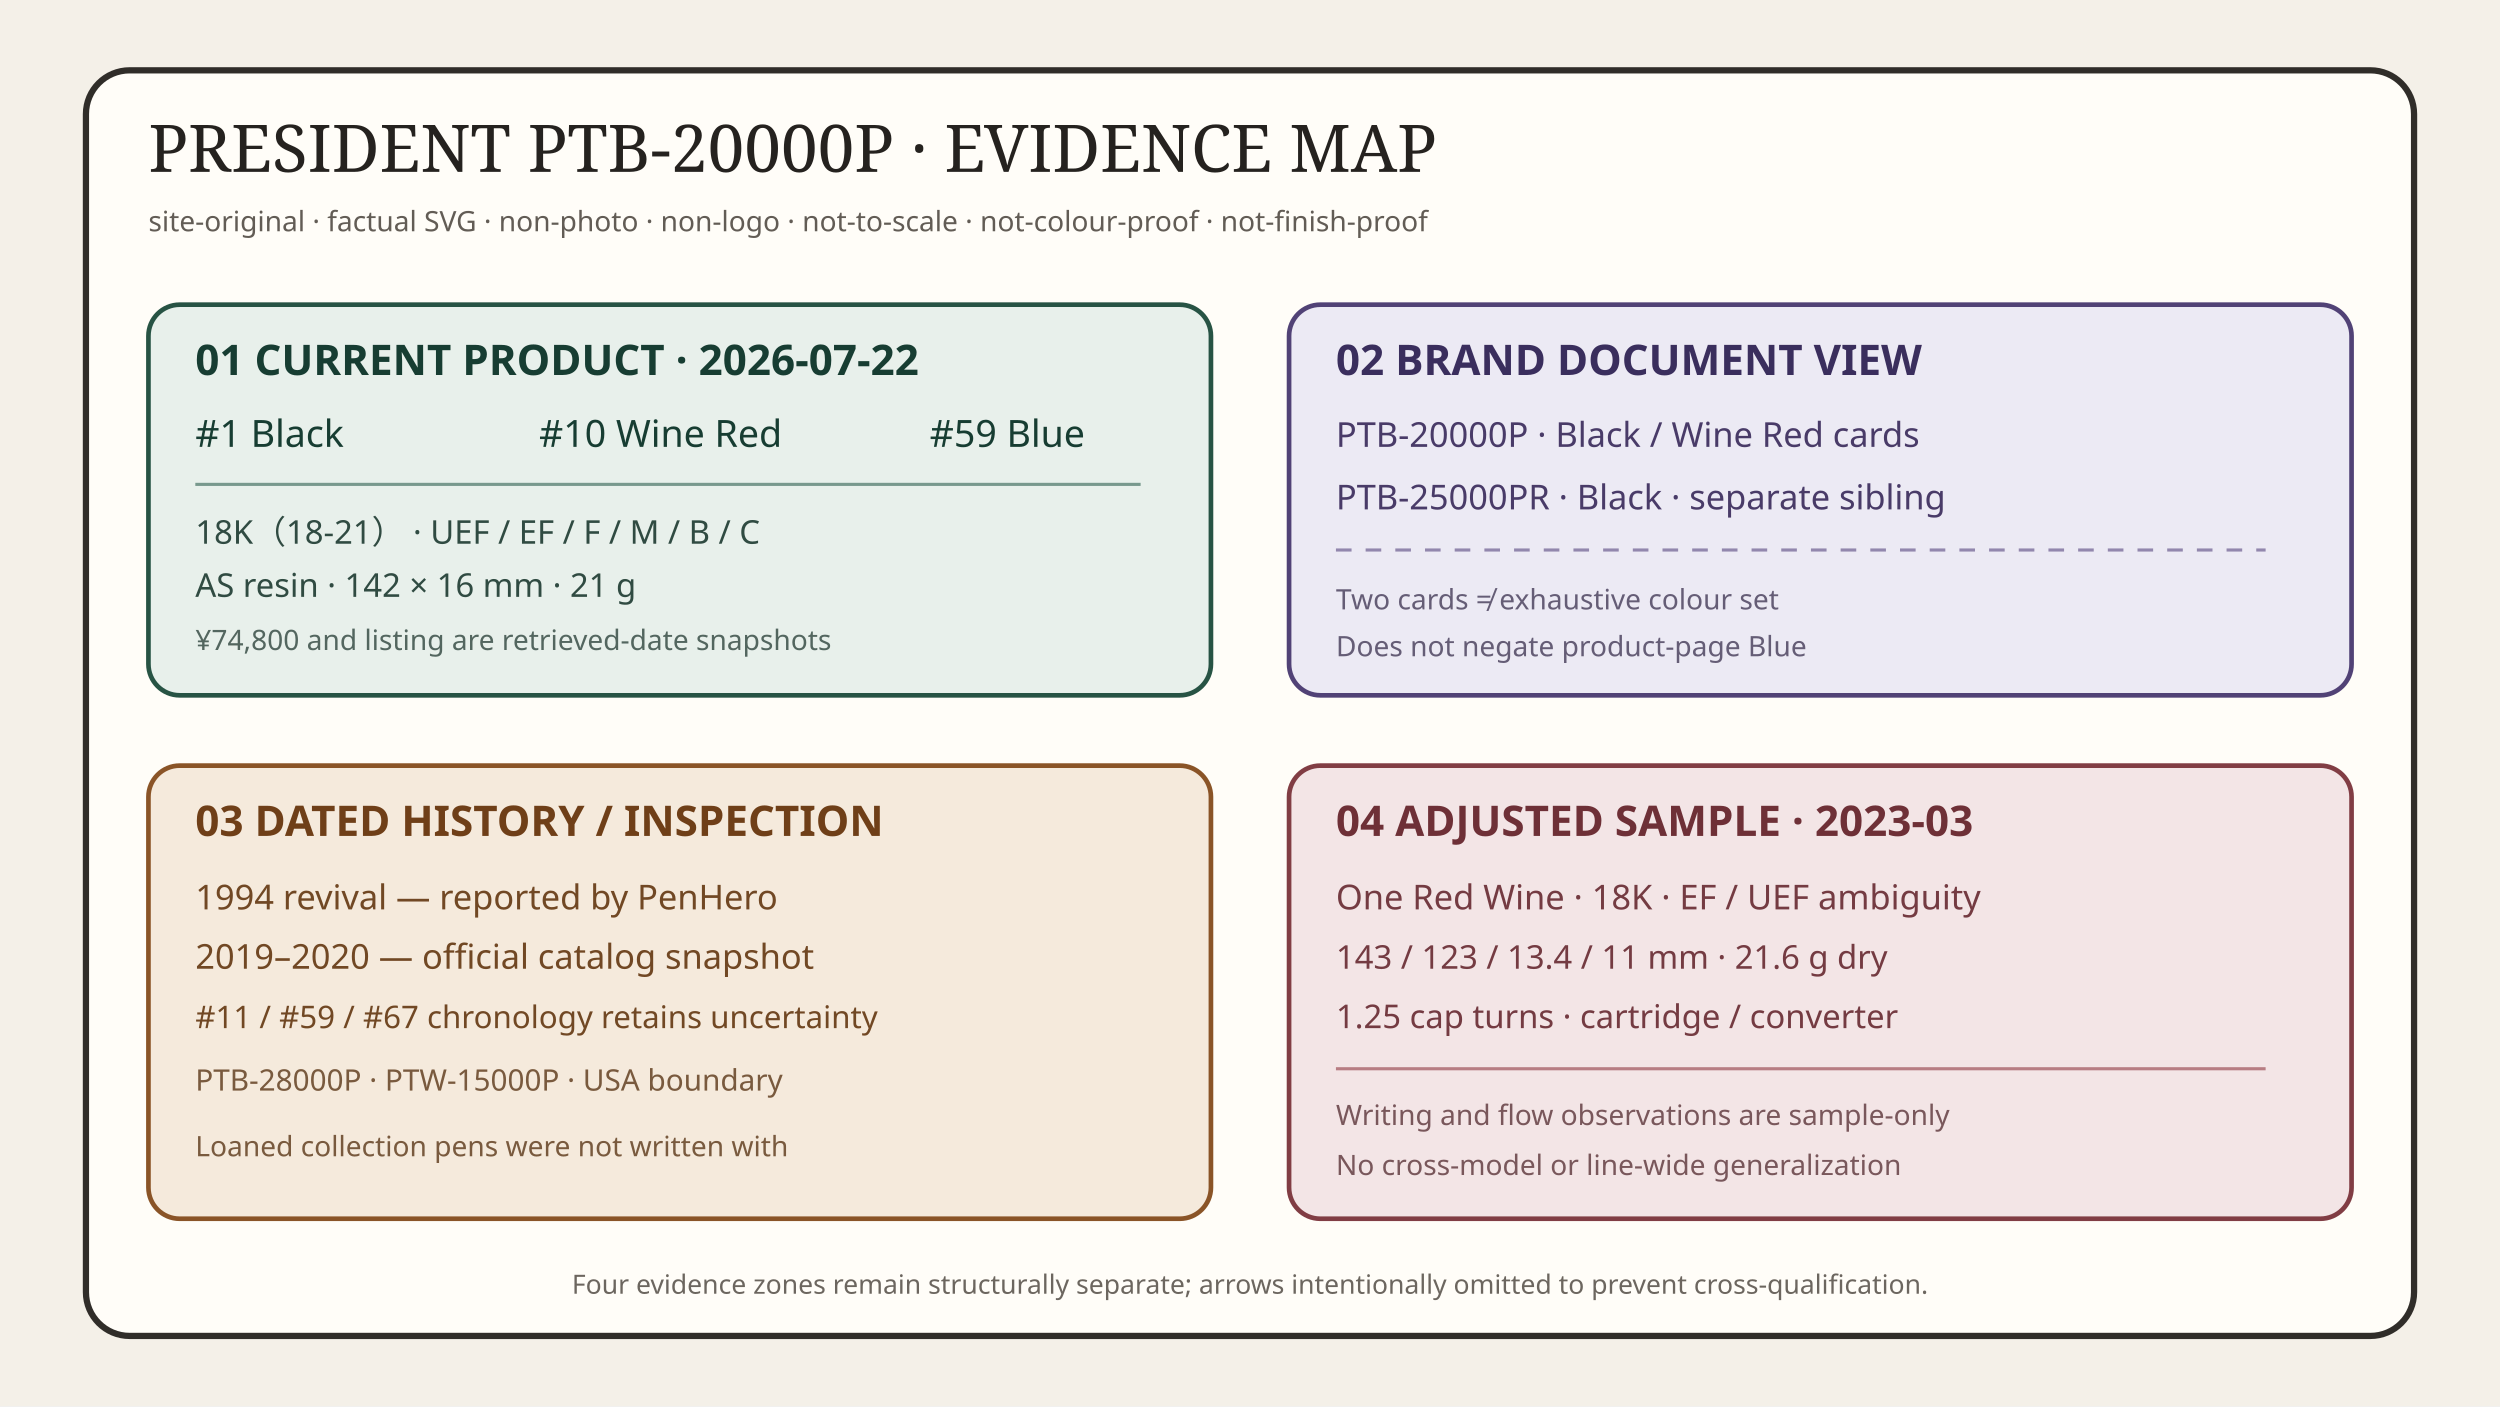
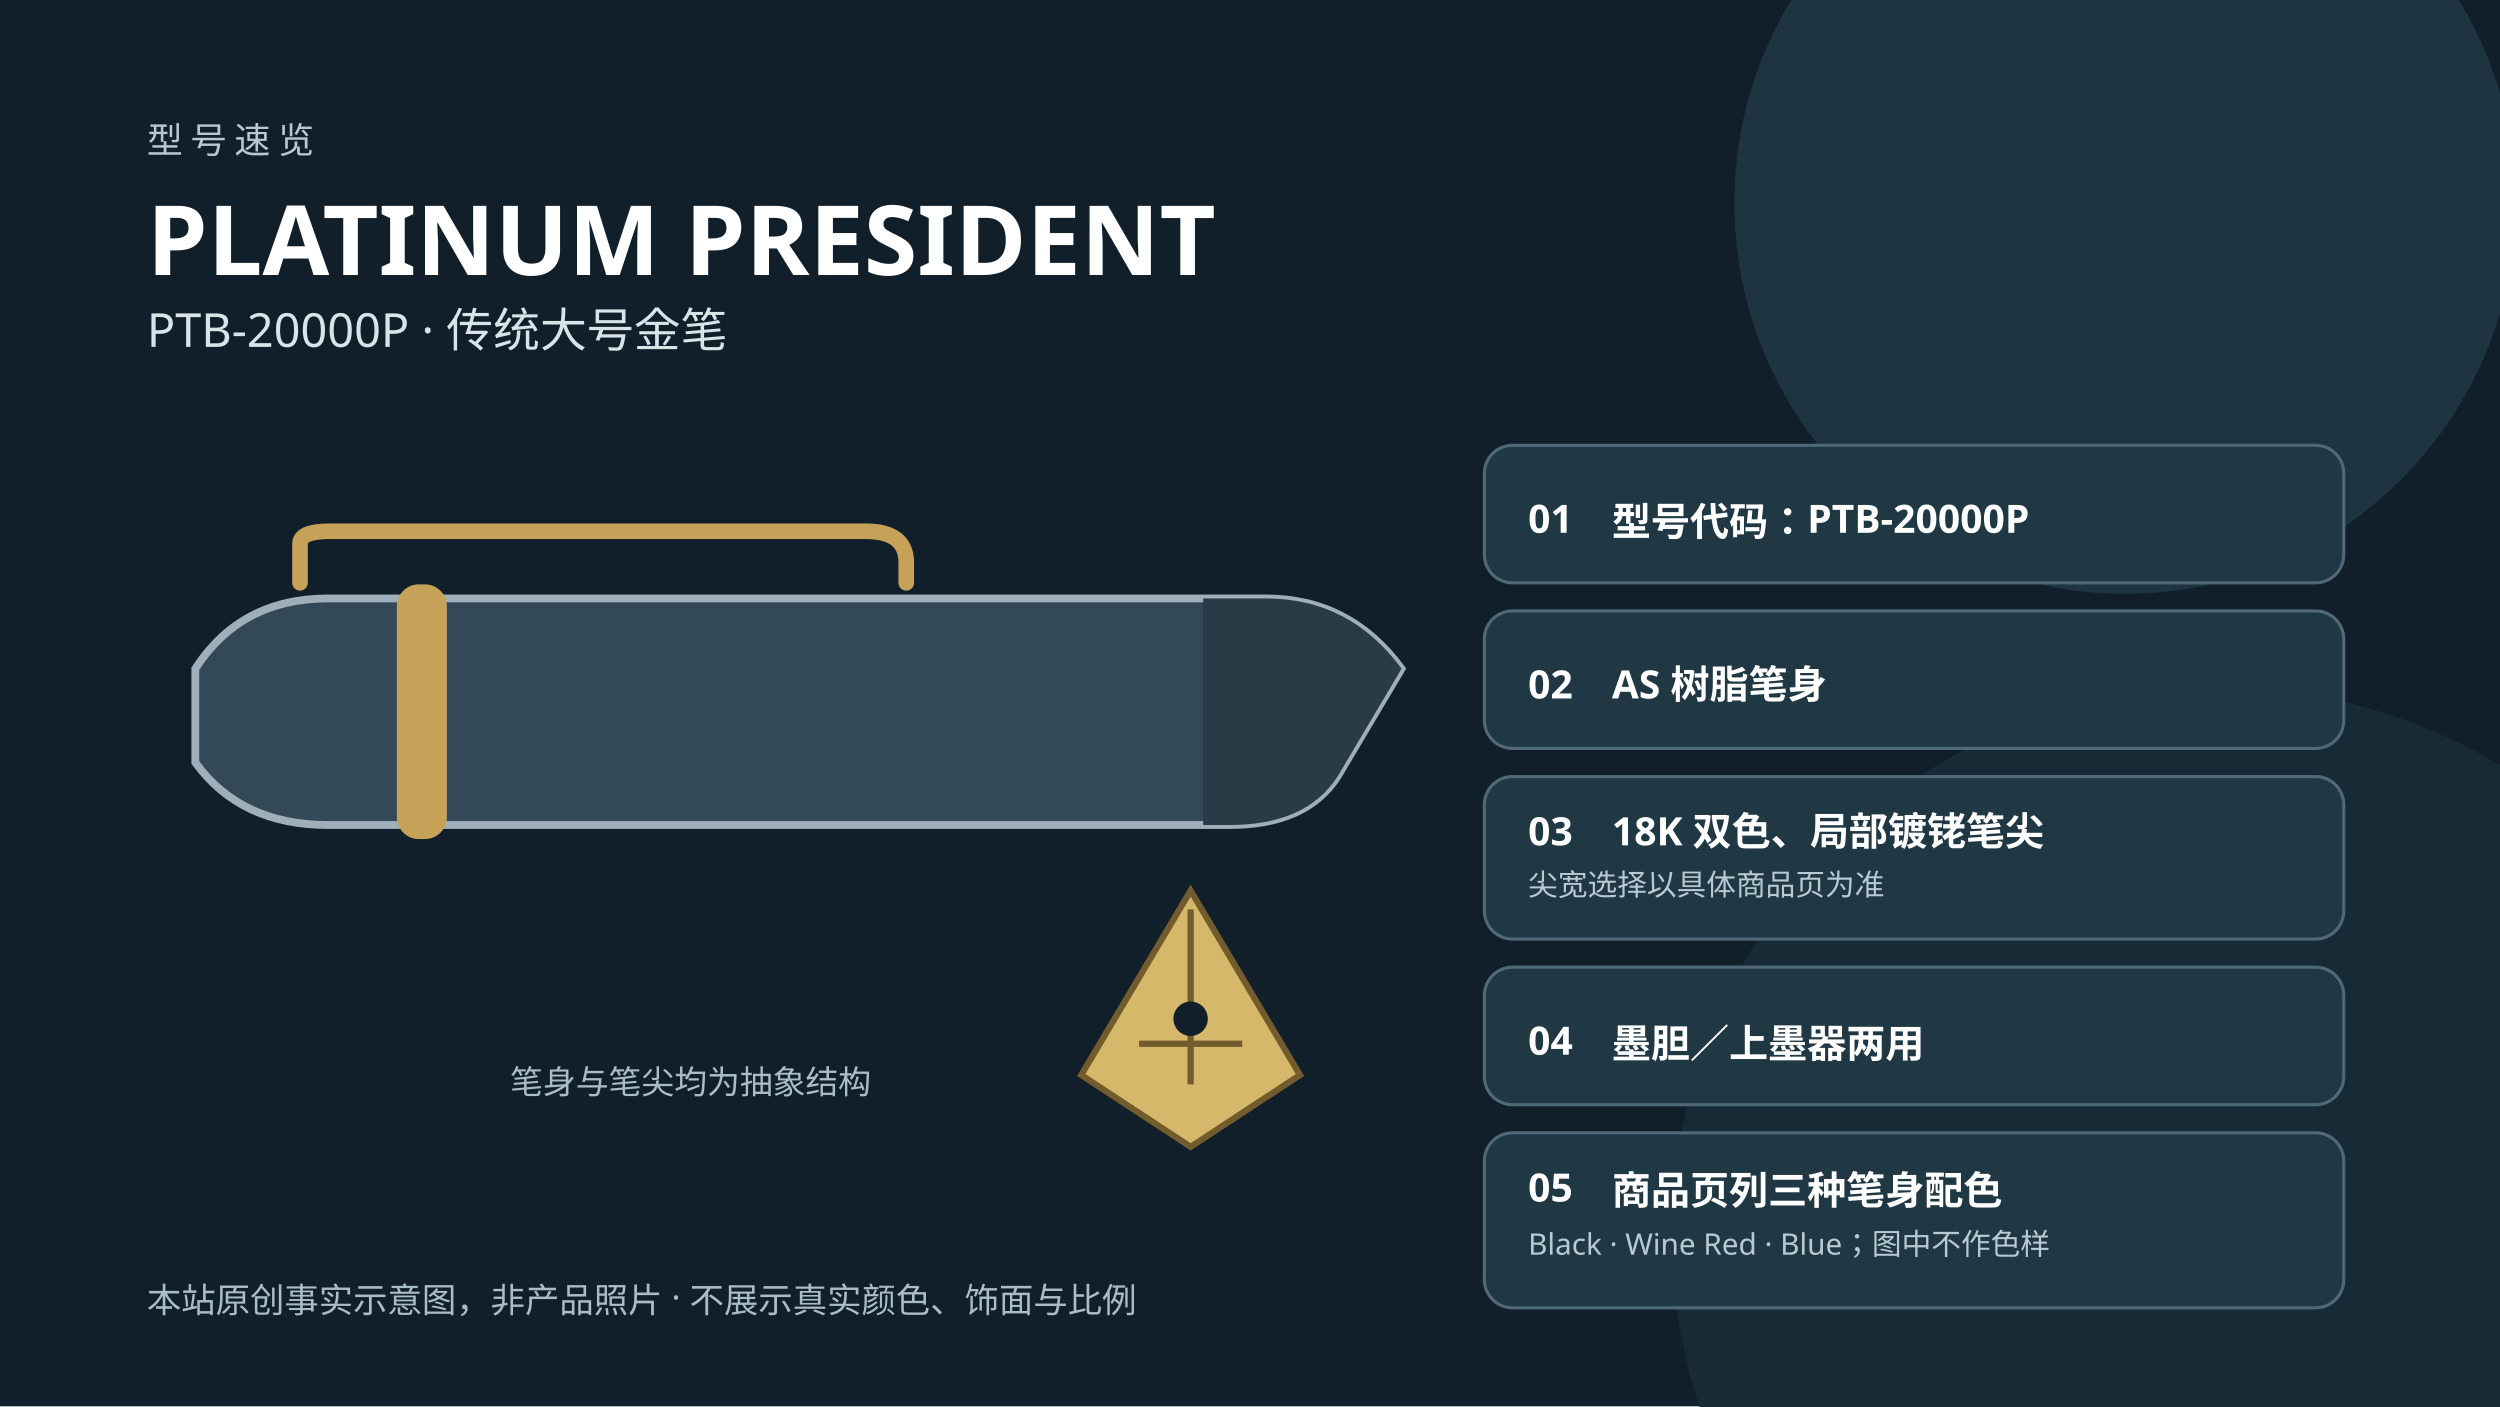
- <svg xmlns="http://www.w3.org/2000/svg" width="1600" height="900" viewBox="0 0 1600 900" role="img" aria-labelledby="title desc" data-license="site-original" data-kind="factual-svg non-photo non-logo not-to-scale not-colour-proof not-finish-proof">
-   <rect width="1600" height="900" fill="#f4f0e8" />
-   <rect x="55" y="45" width="1490" height="810" rx="28" fill="#fffdf8" stroke="#302d29" stroke-width="4" />
-   <text x="95" y="110" font-family="serif" font-size="42" fill="#25221f">PRESIDENT PTB-20000P · EVIDENCE MAP</text>
-   <text x="95" y="148" font-family="sans-serif" font-size="18" fill="#625c55">site-original · factual SVG · non-photo · non-logo · not-to-scale · not-colour-proof · not-finish-proof</text>
-   <g font-family="sans-serif">
-     <rect x="95" y="195" width="680" height="250" rx="20" fill="#e8f0eb" stroke="#275344" stroke-width="3" />
-     <text x="125" y="240" font-size="27" font-weight="700" fill="#173d32">01 CURRENT PRODUCT · 2026-07-22</text>
-     <text x="125" y="286" font-size="24" fill="#173d32">#1 Black</text>
-     <text x="345" y="286" font-size="24" fill="#173d32">#10 Wine Red</text>
-     <text x="595" y="286" font-size="24" fill="#173d32">#59 Blue</text>
-     <line x1="125" y1="310" x2="730" y2="310" stroke="#78998d" stroke-width="2" />
-     <text x="125" y="348" font-size="21" fill="#304b42">18K（18-21） · UEF / EF / F / M / B / C</text>
-     <text x="125" y="382" font-size="21" fill="#304b42">AS resin · 142 × 16 mm · 21 g</text>
-     <text x="125" y="416" font-size="18" fill="#53665f">¥74,800 and listing are retrieved-date snapshots</text>
-     <rect x="825" y="195" width="680" height="250" rx="20" fill="#eceaf4" stroke="#514276" stroke-width="3" />
-     <text x="855" y="240" font-size="27" font-weight="700" fill="#3a2e5d">02 BRAND DOCUMENT VIEW</text>
-     <text x="855" y="286" font-size="22" fill="#493b68">PTB-20000P · Black / Wine Red cards</text>
-     <text x="855" y="326" font-size="22" fill="#493b68">PTB-25000PR · Black · separate sibling</text>
-     <path d="M855 352 H1450" stroke="#9287ad" stroke-width="2" stroke-dasharray="10 9" />
-     <text x="855" y="390" font-size="18" fill="#655d76">Two cards ≠ exhaustive colour set</text>
-     <text x="855" y="420" font-size="18" fill="#655d76">Does not negate product-page Blue</text>
-     <rect x="95" y="490" width="680" height="290" rx="20" fill="#f5eadc" stroke="#8a5427" stroke-width="3" />
-     <text x="125" y="535" font-size="27" font-weight="700" fill="#6f3f18">03 DATED HISTORY / INSPECTION</text>
-     <text x="125" y="582" font-size="22" fill="#714824">1994 revival — reported by PenHero</text>
-     <text x="125" y="620" font-size="22" fill="#714824">2019–2020 — official catalog snapshot</text>
-     <text x="125" y="658" font-size="20" fill="#714824">#11 / #59 / #67 chronology retains uncertainty</text>
-     <text x="125" y="698" font-size="19" fill="#795a3e">PTB-28000P · PTW-15000P · USA boundary</text>
-     <text x="125" y="740" font-size="18" fill="#795a3e">Loaned collection pens were not written with</text>
-     <rect x="825" y="490" width="680" height="290" rx="20" fill="#f3e5e6" stroke="#813d44" stroke-width="3" />
-     <text x="855" y="535" font-size="27" font-weight="700" fill="#6e3037">04 ADJUSTED SAMPLE · 2023-03</text>
-     <text x="855" y="582" font-size="22" fill="#743b42">One Red Wine · 18K · EF / UEF ambiguity</text>
-     <text x="855" y="620" font-size="21" fill="#743b42">143 / 123 / 13.4 / 11 mm · 21.6 g dry</text>
-     <text x="855" y="658" font-size="21" fill="#743b42">1.25 cap turns · cartridge / converter</text>
-     <line x1="855" y1="684" x2="1450" y2="684" stroke="#b77d83" stroke-width="2" />
-     <text x="855" y="720" font-size="18" fill="#79575b">Writing and flow observations are sample-only</text>
-     <text x="855" y="752" font-size="18" fill="#79575b">No cross-model or line-wide generalization</text>
+ <svg xmlns="http://www.w3.org/2000/svg" width="1600" height="900" viewBox="0 0 1600 900" role="img" aria-labelledby="title desc" data-license="site-original" data-kind="factual-svg">
+   <rect width="1600" height="900" fill="#111f2a" />
+   <circle cx="1360" cy="130" r="250" fill="#1e3441" />
+   <circle cx="1420" cy="790" r="350" fill="#172b37" />
+   <g font-family="system-ui, 'PingFang SC', 'Microsoft YaHei', sans-serif">
+     <text x="94" y="98" fill="#b6c9d3" font-size="23" letter-spacing="5">型号速览</text>
+     <text x="94" y="176" fill="#ffffff" font-size="62" font-weight="750">PLATINUM PRESIDENT</text>
+     <text x="94" y="222" fill="#d9e4e9" font-size="30">PTB-20000P · 传统大号金笔</text>
  </g>
-   <text x="800" y="828" text-anchor="middle" font-family="sans-serif" font-size="17" fill="#6c665f">Four evidence zones remain structurally separate; arrows intentionally omitted to prevent cross-qualification.</text>
+   <g transform="translate(82 340)">
+     <path d="M43 88 Q72 43 128 43 H728 Q782 43 815 88 L774 157 Q754 188 705 188 H128 Q72 188 43 148Z" fill="#344957" stroke="#9eafba" stroke-width="5" />
+     <rect x="172" y="34" width="32" height="163" rx="14" fill="#c6a258" />
+     <path d="M688 43 H728 Q782 43 815 88 L774 157 Q754 188 705 188 H688Z" fill="#283b47" />
+     <path d="M110 33 V8 Q110 0 129 0 H472 Q498 0 498 20 V33" fill="none" stroke="#c6a258" stroke-width="10" stroke-linecap="round" />
+     <g transform="translate(610 230)">
+       <path d="M0 118 L70 0 L140 118 L70 164Z" fill="#d5b869" stroke="#725b2c" stroke-width="4" />
+       <path d="M70 12 V124 M37 98 H103" stroke="#725b2c" stroke-width="4" />
+       <circle cx="70" cy="82" r="11" fill="#111f2a" />
+     </g>
+     <text x="360" y="360" text-anchor="middle" fill="#a9bdc7" font-family="system-ui, 'PingFang SC', sans-serif" font-size="21">笔身与笔尖均为抽象结构</text>
+   </g>
+   <g transform="translate(950 285)" font-family="system-ui, 'PingFang SC', 'Microsoft YaHei', sans-serif">
+     <rect width="550" height="88" rx="18" fill="#203744" stroke="#4f6976" stroke-width="2" />
+     <text x="28" y="56" fill="#ffffff" font-size="25" font-weight="700">01　型号代码：PTB-20000P</text>
+     <rect y="106" width="550" height="88" rx="18" fill="#203744" stroke="#4f6976" stroke-width="2" />
+     <text x="28" y="162" fill="#ffffff" font-size="25" font-weight="700">02　AS 树脂笔身</text>
+     <rect y="212" width="550" height="104" rx="18" fill="#203744" stroke="#4f6976" stroke-width="2" />
+     <text x="28" y="256" fill="#ffffff" font-size="25" font-weight="700">03　18K 双色、局部镀铑笔尖</text>
+     <text x="28" y="288" fill="#b8cad3" font-size="19">尖宽选择以具体商品页为准</text>
+     <rect y="334" width="550" height="88" rx="18" fill="#203744" stroke="#4f6976" stroke-width="2" />
+     <text x="28" y="390" fill="#ffffff" font-size="25" font-weight="700">04　墨胆／上墨器两用</text>
+     <rect y="440" width="550" height="112" rx="18" fill="#203744" stroke="#4f6976" stroke-width="2" />
+     <text x="28" y="484" fill="#ffffff" font-size="25" font-weight="700">05　商品页列三种笔身配色</text>
+     <text x="28" y="518" fill="#b8cad3" font-size="19">Black · Wine Red · Blue；图中不作色样</text>
+   </g>
+   <text x="94" y="840" fill="#a9bdc7" font-family="system-ui, 'PingFang SC', sans-serif" font-size="22">本站原创事实示意图，非产品照片 · 不展示真实颜色、饰面与比例</text>
</svg>
